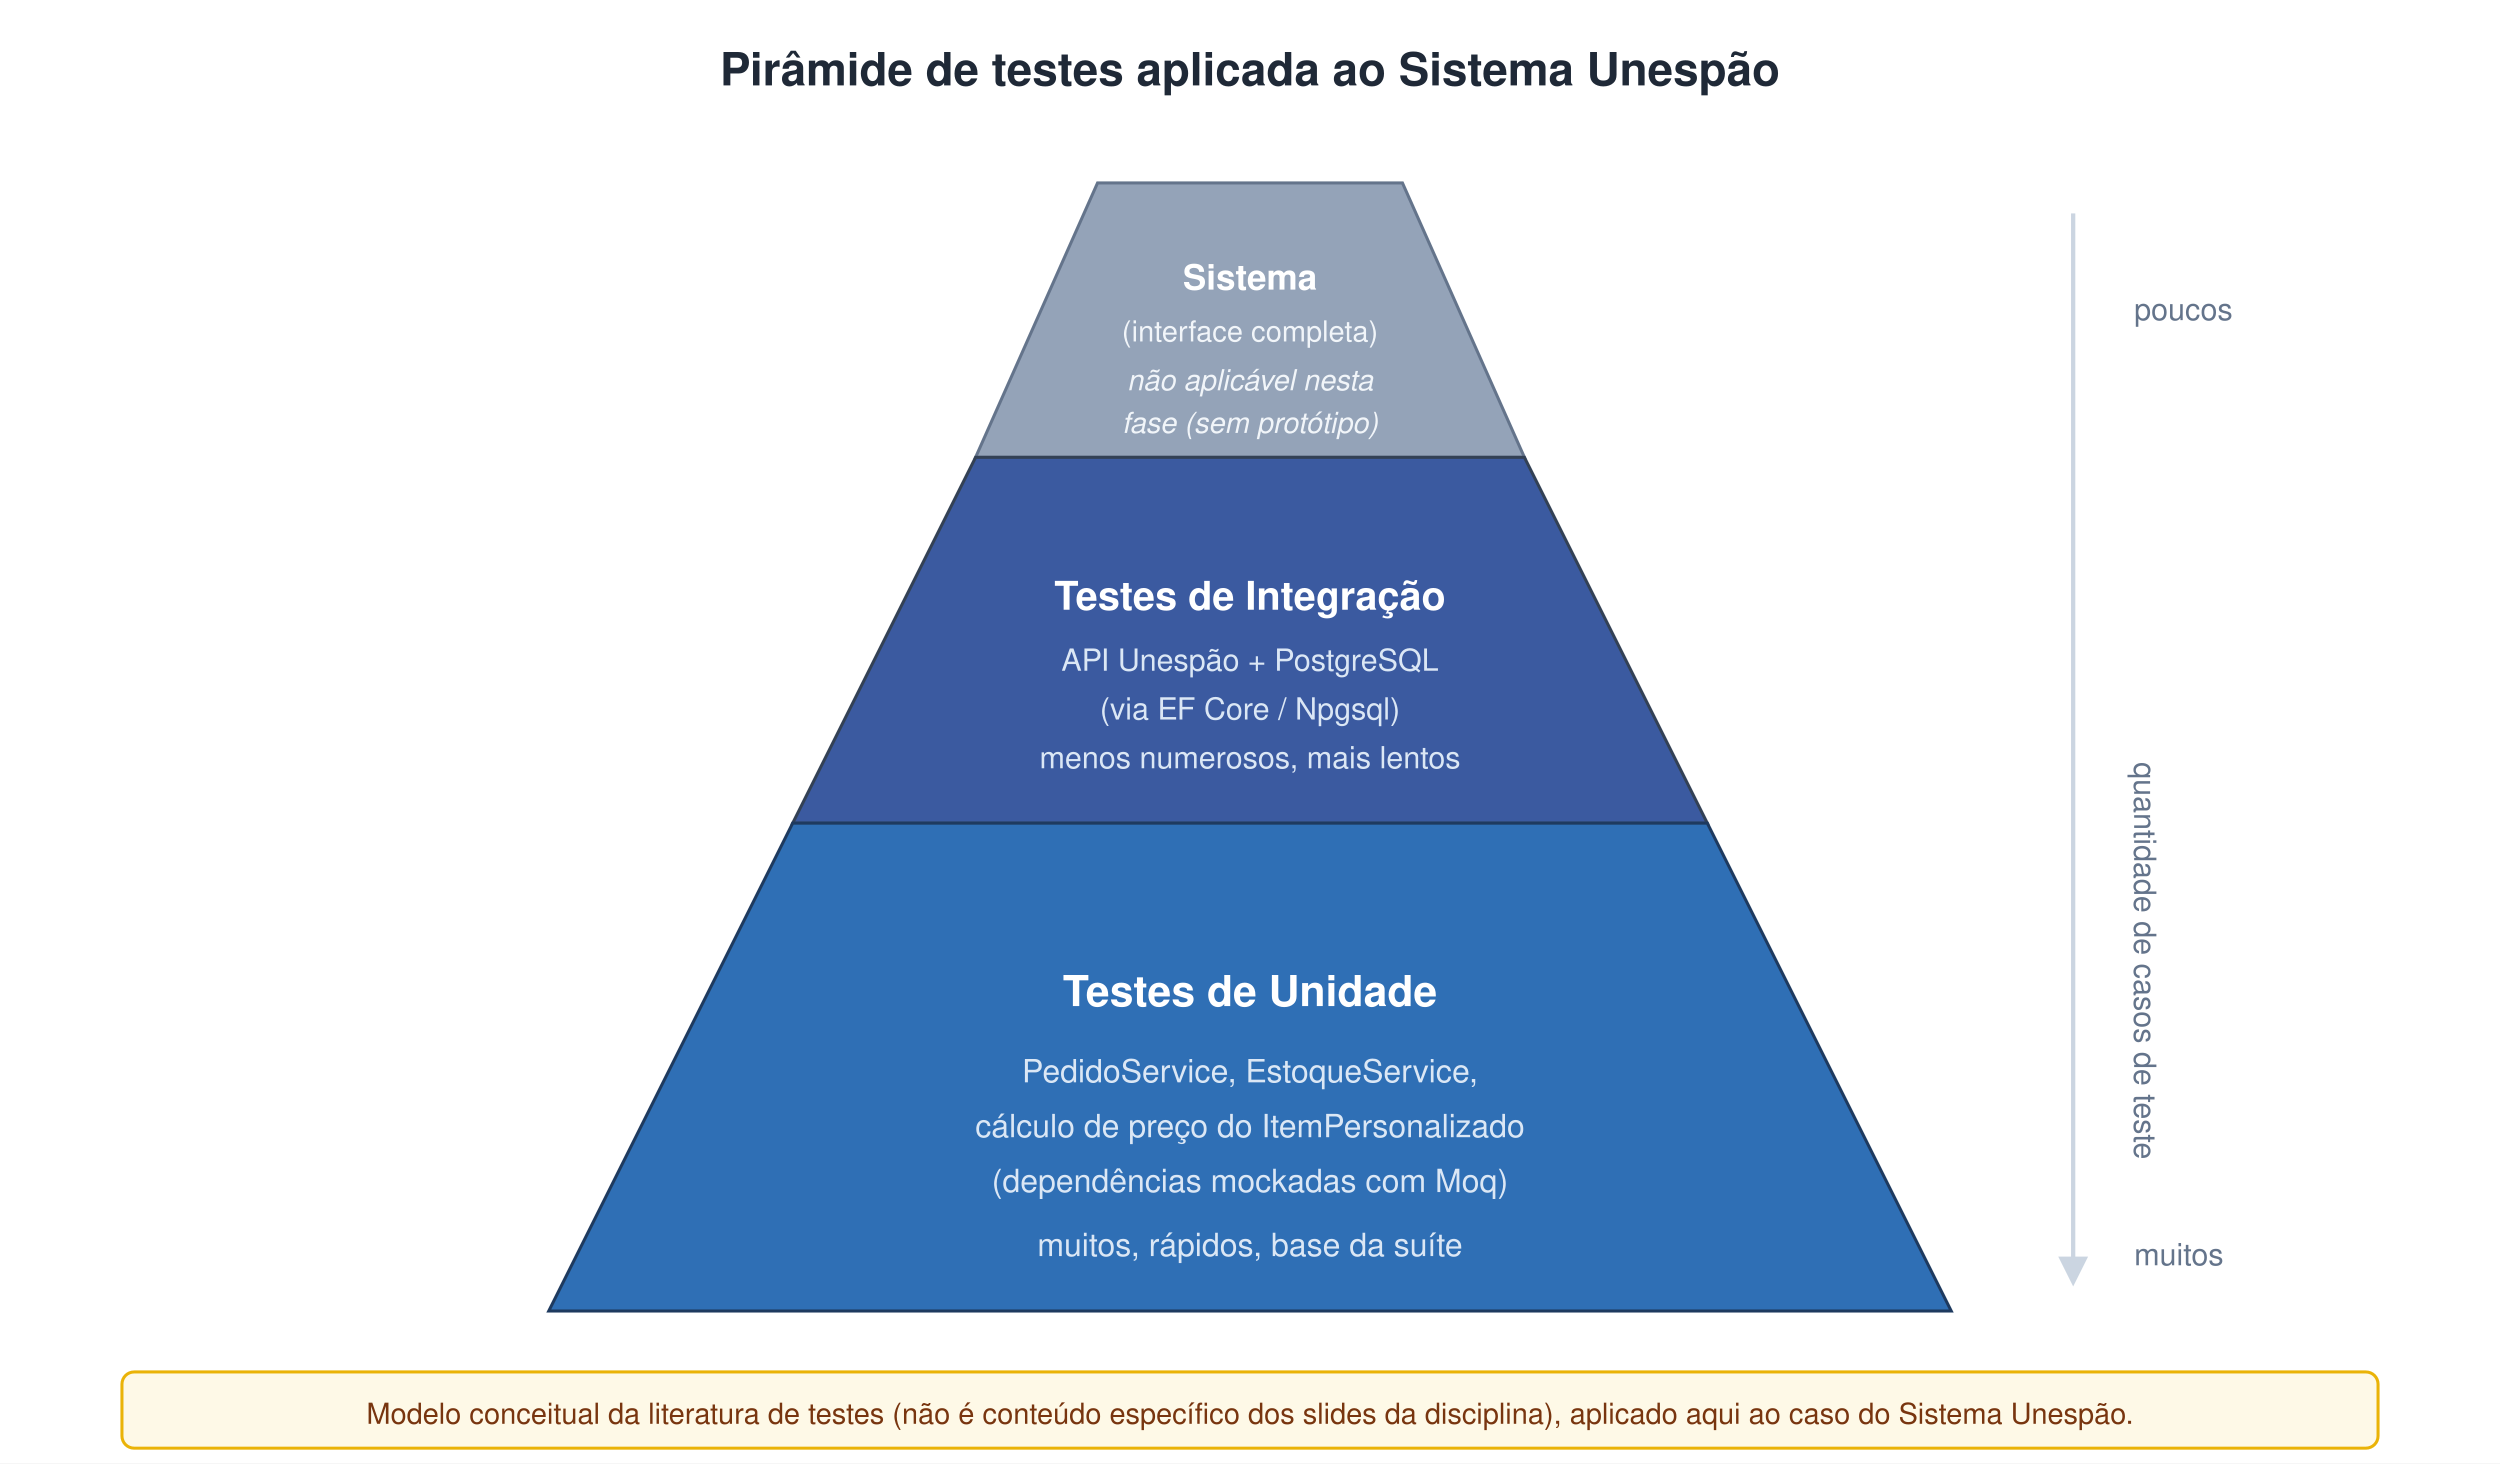
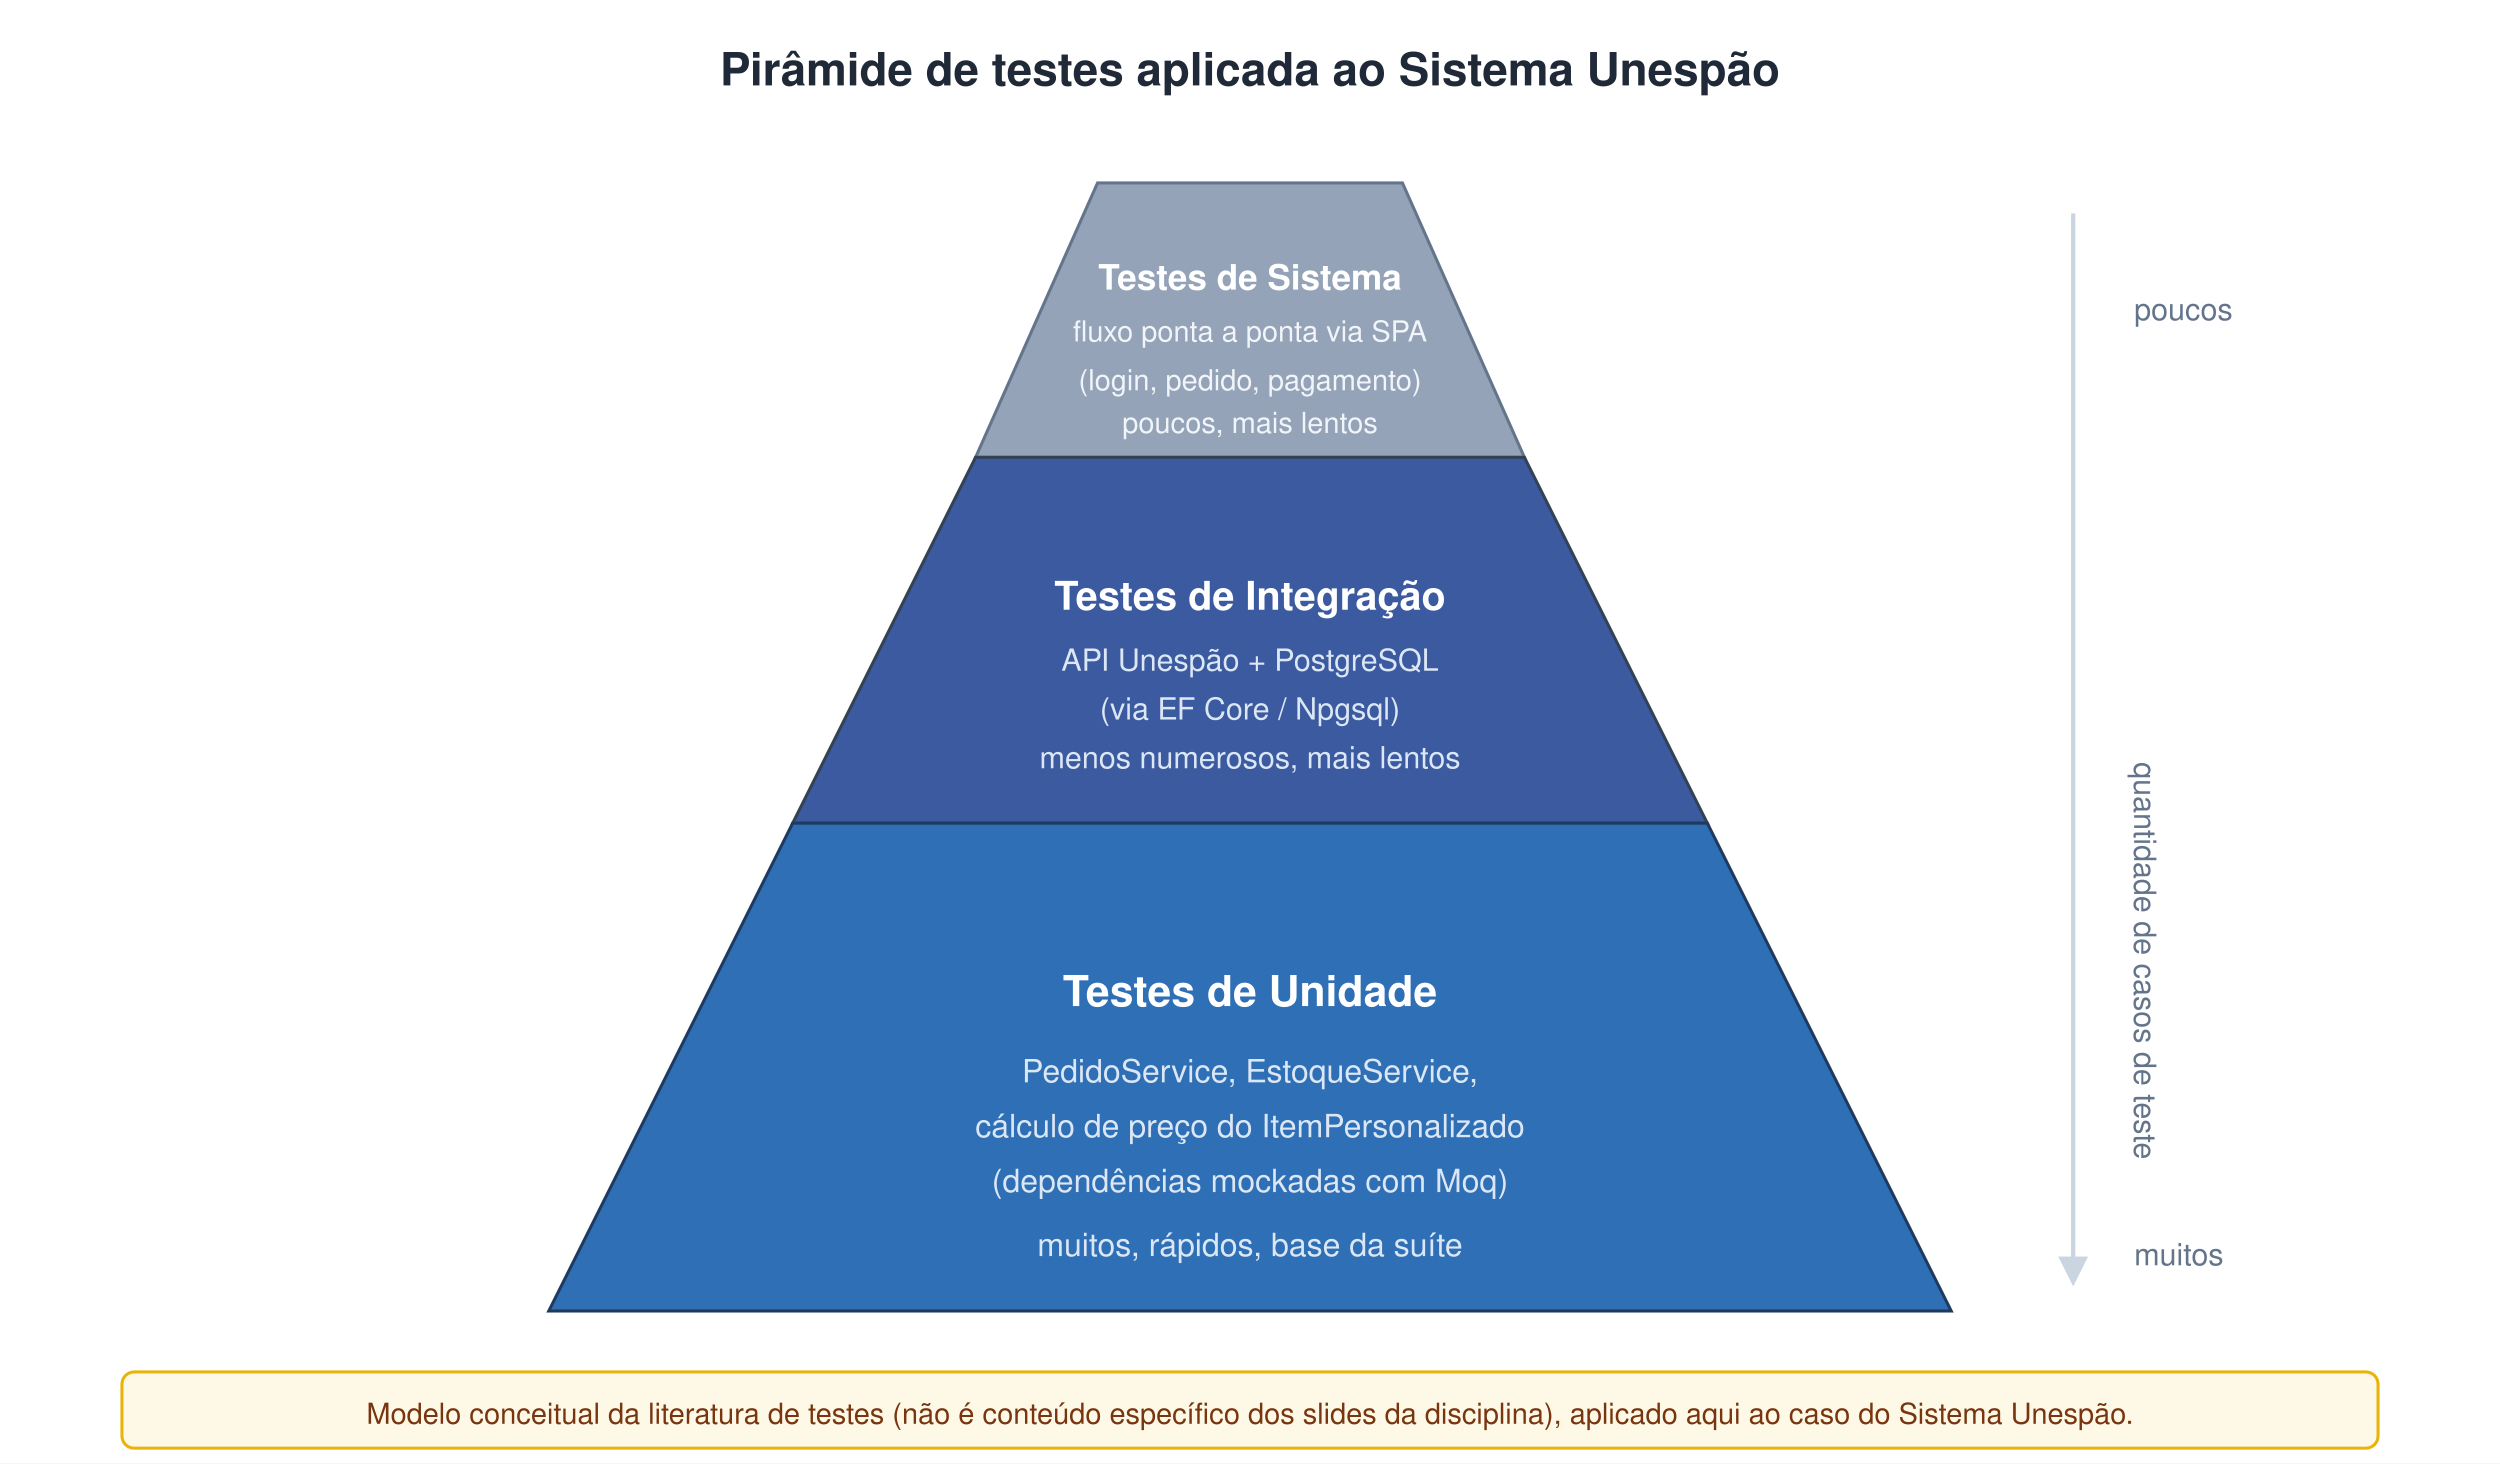
<svg xmlns="http://www.w3.org/2000/svg" viewBox="0 0 820 480" font-family="Helvetica, Arial, sans-serif">
  <rect x="0" y="0" width="820" height="480" fill="#ffffff" />
  <text x="410" y="28" text-anchor="middle" font-size="15" font-weight="bold" fill="#1f2937">Pirâmide de testes aplicada ao Sistema Unespão</text>
  <polygon points="360,60 460,60 500,150 320,150" fill="#94a3b8" stroke="#64748b" />
-   <text x="410" y="95" text-anchor="middle" font-size="11.5" font-weight="bold" fill="#ffffff">Sistema</text>
-   <text x="410" y="112" text-anchor="middle" font-size="9.5" fill="#f1f5f9">(interface completa)</text>
-   <text x="410" y="128" text-anchor="middle" font-size="9.5" font-style="italic" fill="#f1f5f9">não aplicável nesta</text>
-   <text x="410" y="142" text-anchor="middle" font-size="9.5" font-style="italic" fill="#f1f5f9">fase (sem protótipo)</text>
+   <text x="410" y="95" text-anchor="middle" font-size="11.5" font-weight="bold" fill="#ffffff">Testes de Sistema</text>
+   <text x="410" y="112" text-anchor="middle" font-size="9.5" fill="#f1f5f9">fluxo ponta a ponta via SPA</text>
+   <text x="410" y="128" text-anchor="middle" font-size="9.5" fill="#f1f5f9">(login, pedido, pagamento)</text>
+   <text x="410" y="142" text-anchor="middle" font-size="9.5" fill="#f1f5f9">poucos, mais lentos</text>
  <polygon points="320,150 500,150 560,270 260,270" fill="#3b5aa0" stroke="#334155" />
  <text x="410" y="200" text-anchor="middle" font-size="13" font-weight="bold" fill="#ffffff">Testes de Integração</text>
  <text x="410" y="220" text-anchor="middle" font-size="10" fill="#dbe7f5">API Unespão + PostgreSQL</text>
  <text x="410" y="236" text-anchor="middle" font-size="10" fill="#dbe7f5">(via EF Core / Npgsql)</text>
  <text x="410" y="252" text-anchor="middle" font-size="10" fill="#dbe7f5">menos numerosos, mais lentos</text>
  <polygon points="260,270 560,270 640,430 180,430" fill="#2f6fb5" stroke="#1e3a5f" />
  <text x="410" y="330" text-anchor="middle" font-size="14" font-weight="bold" fill="#ffffff">Testes de Unidade</text>
  <text x="410" y="355" text-anchor="middle" font-size="10.5" fill="#dbe7f5">PedidoService, EstoqueService,</text>
  <text x="410" y="373" text-anchor="middle" font-size="10.5" fill="#dbe7f5">cálculo de preço do ItemPersonalizado</text>
  <text x="410" y="391" text-anchor="middle" font-size="10.5" fill="#dbe7f5">(dependências mockadas com Moq)</text>
  <text x="410" y="412" text-anchor="middle" font-size="10.5" fill="#dbe7f5">muitos, rápidos, base da suíte</text>
  <text x="700" y="105" font-size="10" fill="#64748b">poucos</text>
  <text x="700" y="415" font-size="10" fill="#64748b">muitos</text>
  <line x1="680" y1="70" x2="680" y2="420" stroke="#cbd5e1" stroke-width="1.4" marker-end="url(#arrPyr)" />
  <defs>
    <marker id="arrPyr" viewBox="0 0 10 10" refX="8" refY="5" markerWidth="7" markerHeight="7" orient="auto">
      <path d="M0,0 L10,5 L0,10 z" fill="#cbd5e1" />
    </marker>
  </defs>
  <text x="700" y="250" font-size="10" fill="#64748b" transform="rotate(90 700 250)">quantidade de casos de teste</text>
  <rect x="40" y="450" width="740" height="25" rx="4" fill="#fef9e7" stroke="#eab308" />
  <text x="410" y="467" text-anchor="middle" font-size="9.5" fill="#78350f">Modelo conceitual da literatura de testes (não é conteúdo específico dos slides da disciplina), aplicado aqui ao caso do Sistema Unespão.</text>
</svg>
